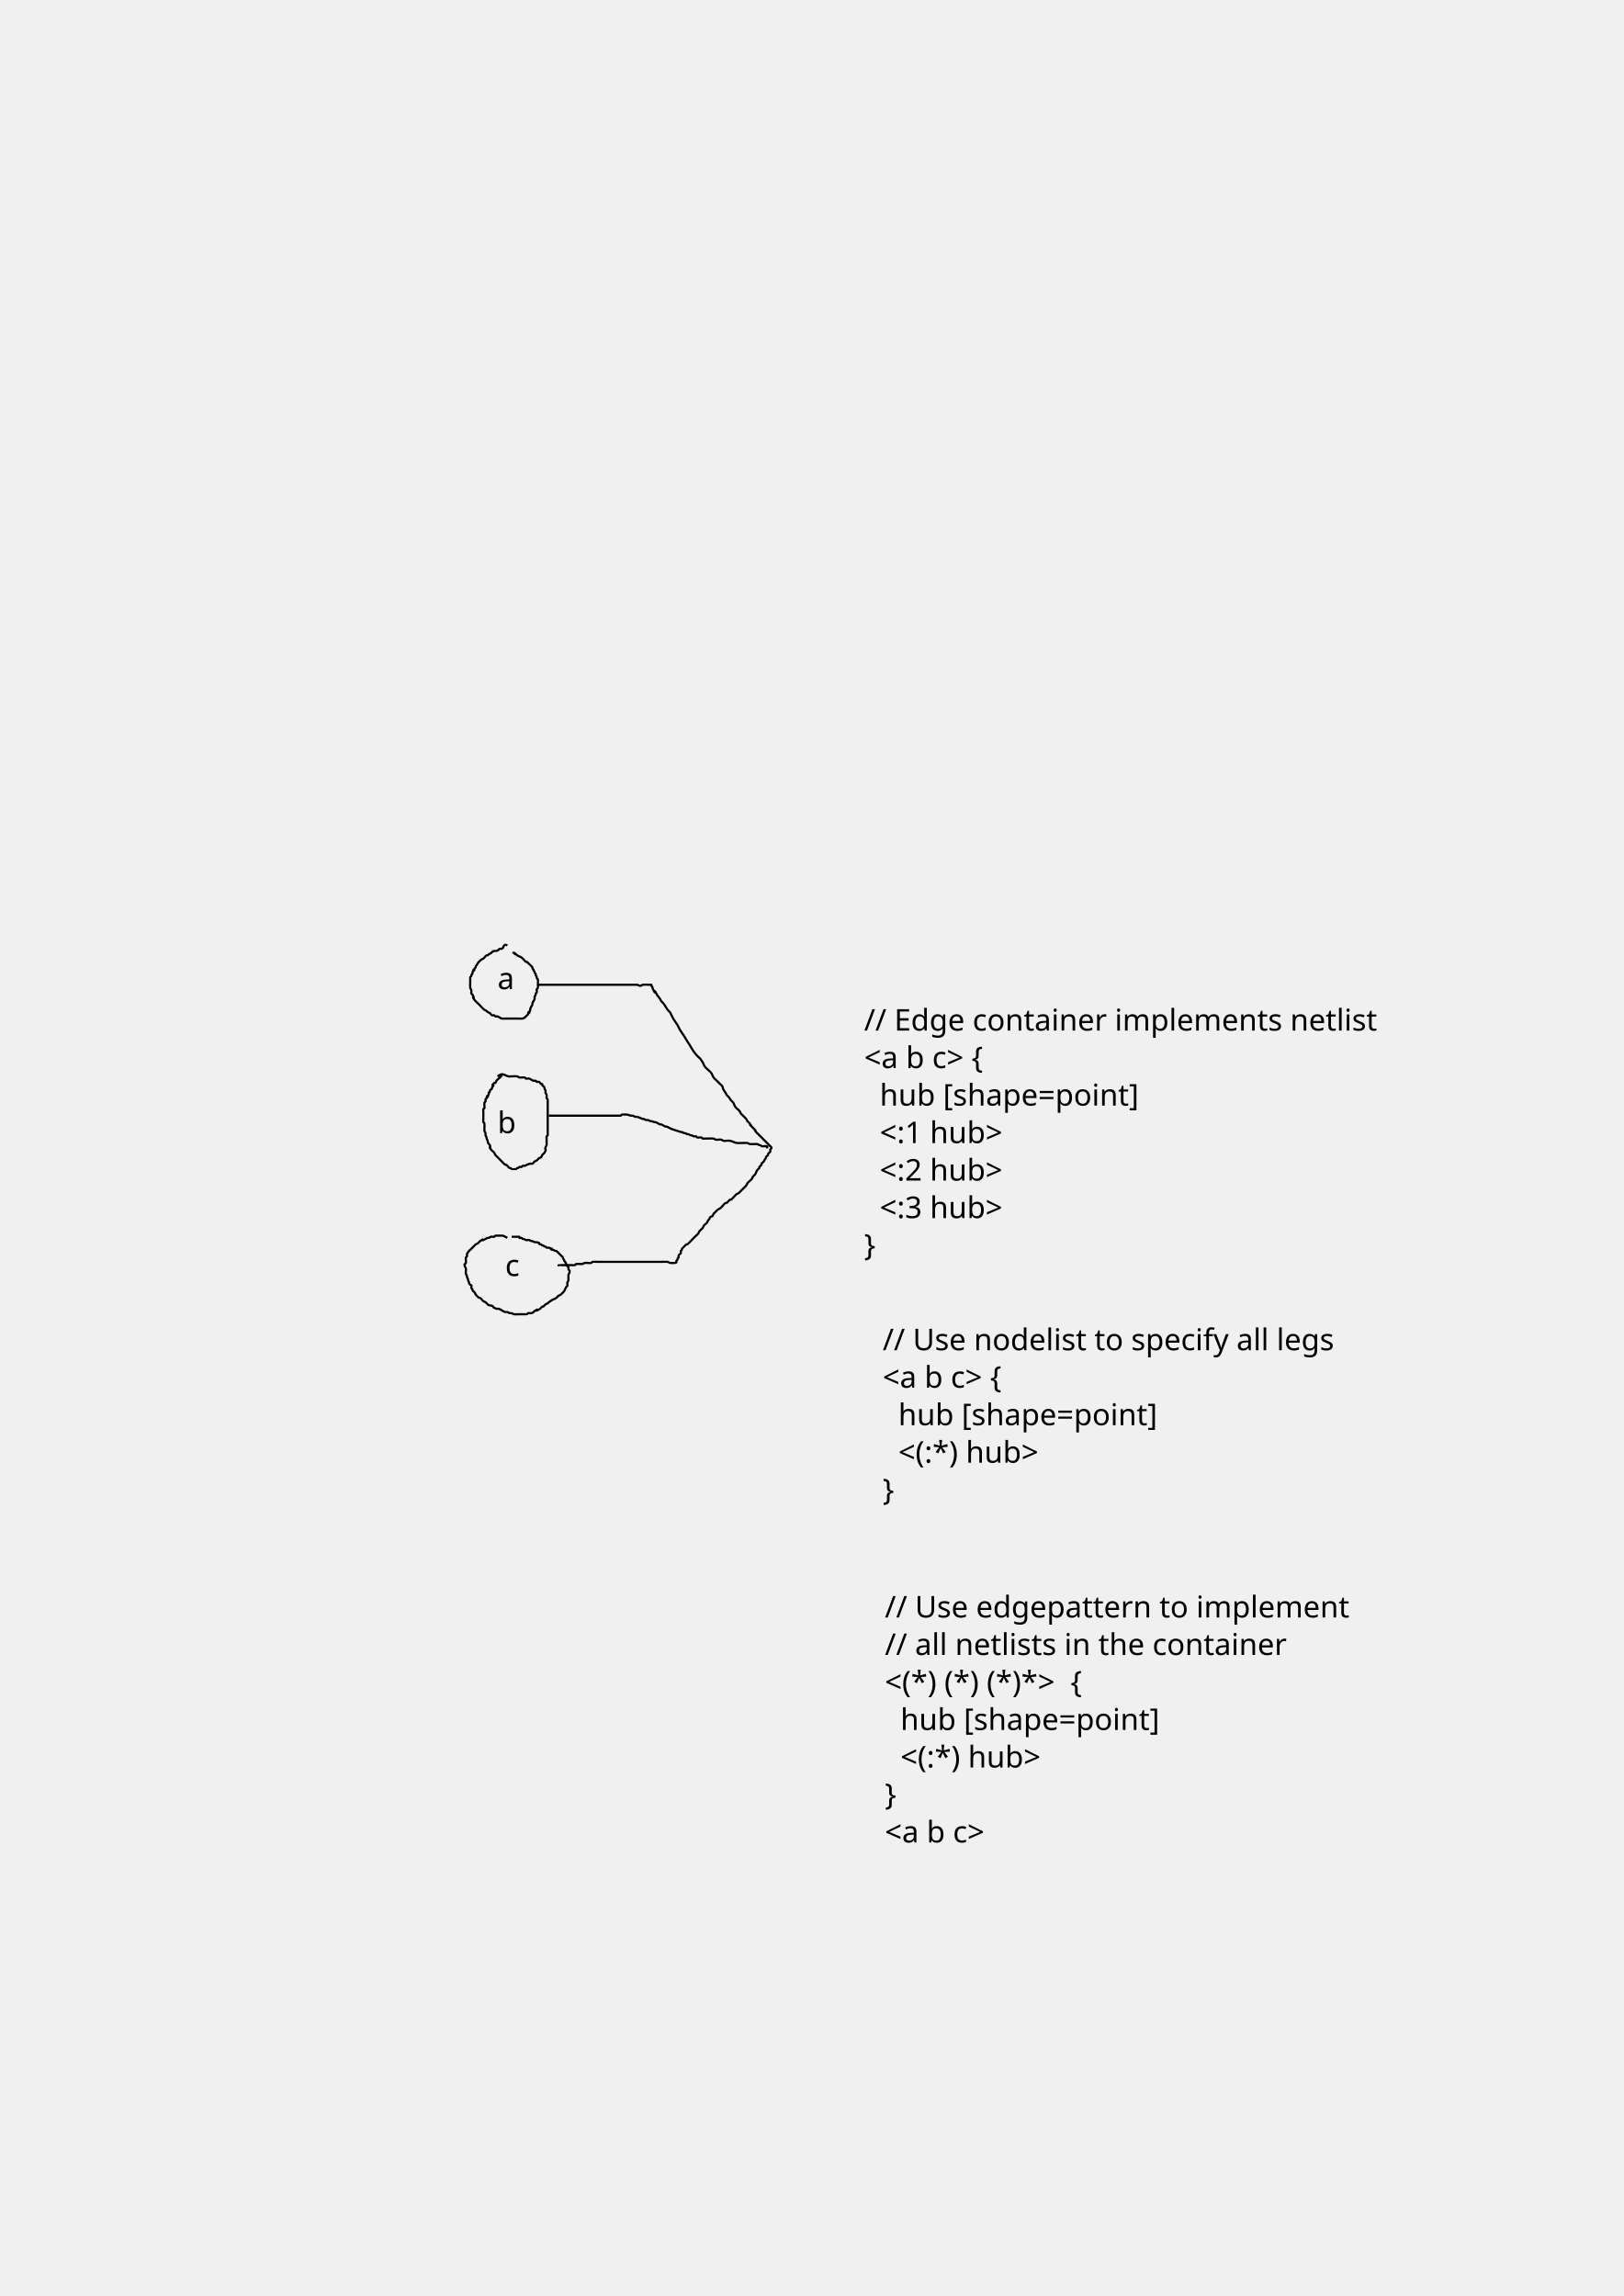
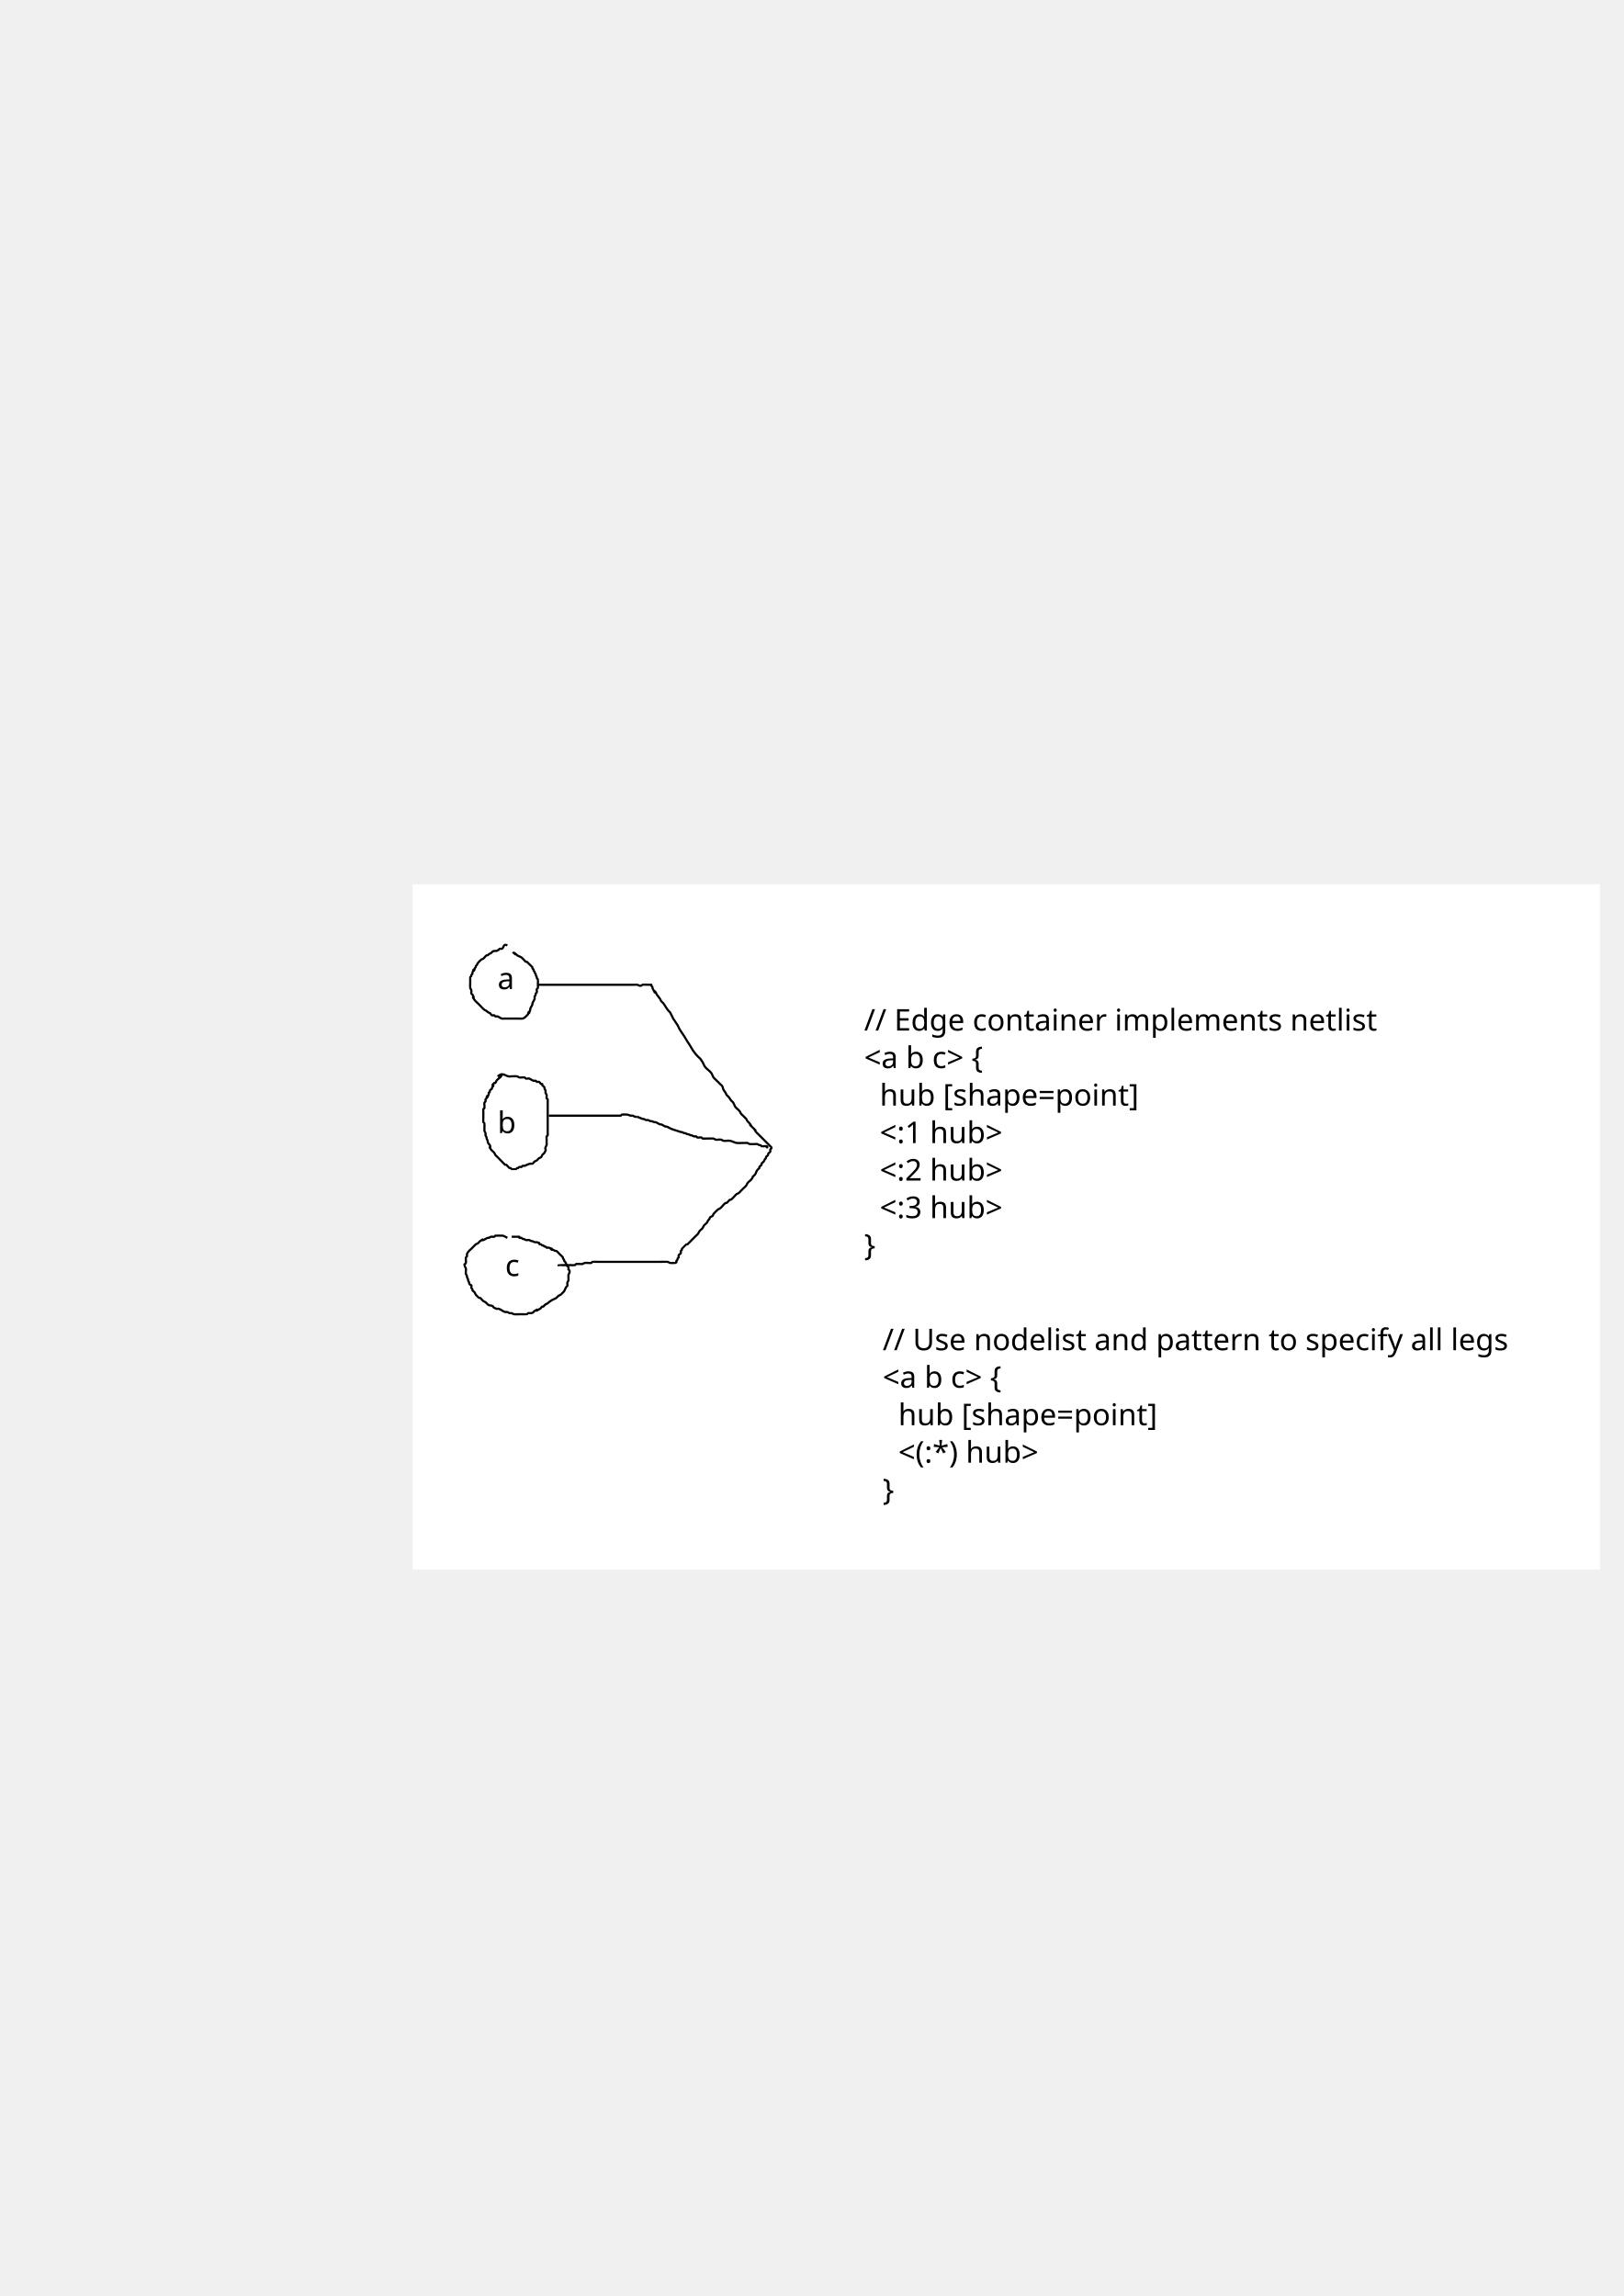
<svg xmlns="http://www.w3.org/2000/svg" width="210mm" height="297mm" viewBox="0 0 744.094 1052.362" id="svg2" version="1.1">
  <defs id="defs4" />
  <g id="layer1">
+     <rect style="fill:#ffffff;fill-rule:evenodd;stroke:none;stroke-width:0.906;stroke-linecap:butt;stroke-linejoin:miter;stroke-miterlimit:4;stroke-dasharray:none;stroke-opacity:1" id="rect3381" width="544.094" height="314.094" x="189.053" y="405.315" />
    <text xml:space="preserve" style="font-style:normal;font-weight:normal;font-size:13.75px;line-height:125%;font-family:sans-serif;letter-spacing:0px;word-spacing:0px;fill:#000000;fill-opacity:1;stroke:none;stroke-width:1px;stroke-linecap:butt;stroke-linejoin:miter;stroke-opacity:1" x="228" y="453.362" id="text3336">
      <tspan id="tspan3338" x="228" y="453.362">a</tspan>
    </text>
    <text xml:space="preserve" style="font-style:normal;font-weight:normal;font-size:13.75px;line-height:125%;font-family:sans-serif;letter-spacing:0px;word-spacing:0px;fill:#000000;fill-opacity:1;stroke:none;stroke-width:1px;stroke-linecap:butt;stroke-linejoin:miter;stroke-opacity:1" x="228" y="519.362" id="text3340">
      <tspan id="tspan3342" x="228" y="519.362">b</tspan>
    </text>
    <text xml:space="preserve" style="font-style:normal;font-weight:normal;font-size:13.75px;line-height:125%;font-family:sans-serif;letter-spacing:0px;word-spacing:0px;fill:#000000;fill-opacity:1;stroke:none;stroke-width:1px;stroke-linecap:butt;stroke-linejoin:miter;stroke-opacity:1" x="231.5" y="584.862" id="text3344">
      <tspan id="tspan3346" x="231.5" y="584.862">c</tspan>
    </text>
    <path style="fill:none;fill-rule:evenodd;stroke:#000000;stroke-width:1px;stroke-linecap:butt;stroke-linejoin:miter;stroke-opacity:1" d="m 232.5,433.362 c -1.878,-1.171 -1.578,1.193 -2.5,1.5 -0.316,0.105 -0.684,-0.105 -1,0 -0.224,0.074 -0.333,0.333 -0.5,0.5 -0.333,0.167 -0.638,0.41 -1,0.5 -0.323,0.081 -0.677,-0.081 -1,0 -1.45,0.363 -0.585,0.39 -1.5,1 -0.31,0.207 -0.69,0.293 -1,0.5 -0.196,0.131 -0.289,0.395 -0.5,0.5 -0.149,0.074 -0.351,-0.074 -0.5,0 -0.443,0.222 -1.045,1.197 -1.5,1.5 -0.31,0.207 -0.69,0.293 -1,0.5 -0.205,0.137 -1.363,1.295 -1.5,1.5 -0.207,0.31 -0.293,0.69 -0.5,1 -0.131,0.196 -0.395,0.289 -0.5,0.5 -0.074,0.149 0.074,0.351 0,0.5 -0.105,0.211 -0.395,0.289 -0.5,0.5 -0.074,0.149 0.074,0.351 0,0.5 -1.144,2.288 0.207,-2.122 -1,1.5 -0.053,0.158 0.074,0.351 0,0.5 -0.105,0.211 -0.395,0.289 -0.5,0.5 -0.074,0.149 0.074,0.351 0,0.5 -0.105,0.211 -0.395,0.289 -0.5,0.5 -0.076,0.152 0,1.275 0,1.5 0,0.561 -0.119,3.143 0,3.5 0.118,0.354 0.382,0.646 0.5,1 0.158,0.474 -0.158,1.026 0,1.5 0.074,0.224 0.369,0.304 0.5,0.5 0.207,0.31 0.382,0.646 0.5,1 0.496,1.488 -1.184,-1.026 0.5,1.5 0.312,0.468 1.68,1.68 2,2 0.57,0.571 1.878,2.033 2.5,2.5 0.298,0.224 0.69,0.293 1,0.5 0.196,0.131 0.304,0.369 0.5,0.5 0.31,0.207 0.69,0.293 1,0.5 0.392,0.261 0.553,0.851 1,1 0.316,0.105 0.684,-0.105 1,0 0.224,0.074 0.289,0.395 0.5,0.5 0.298,0.149 0.684,-0.105 1,0 0.707,0.236 1.277,0.819 2,1 0.323,0.081 0.667,0 1,0 1.167,0 2.333,0 3.5,0 1,0 2,0 3,0 0.17,0 1.729,0.09 2,0 0.354,-0.118 0.69,-0.293 1,-0.5 0.196,-0.131 0.333,-0.333 0.5,-0.5 0.333,-0.333 0.739,-0.608 1,-1 0.092,-0.139 -0.074,-0.351 0,-0.5 1.144,-2.288 -0.207,2.122 1,-1.5 0.053,-0.158 -0.053,-0.342 0,-0.5 0.236,-0.707 0.764,-1.293 1,-2 0.053,-0.158 -0.053,-0.342 0,-0.5 0.236,-0.707 0.764,-1.293 1,-2 0.105,-0.316 -0.105,-0.684 0,-1 0.118,-0.354 0.382,-0.646 0.5,-1 0.053,-0.158 -0.074,-0.351 0,-0.5 0.105,-0.211 0.395,-0.289 0.5,-0.5 0.2,-0.4 -0.2,-1.1 0,-1.5 0.105,-0.211 0.395,-0.289 0.5,-0.5 0.076,-0.152 0,-1.275 0,-1.5 0,-0.348 0.09,-2.319 0,-2.5 -0.105,-0.211 -0.395,-0.289 -0.5,-0.5 -0.074,-0.149 0.053,-0.342 0,-0.5 -0.118,-0.354 -0.382,-0.646 -0.5,-1 -0.053,-0.158 0.074,-0.351 0,-0.5 -0.105,-0.211 -0.395,-0.289 -0.5,-0.5 -0.074,-0.149 0.074,-0.351 0,-0.5 -0.105,-0.211 -0.395,-0.289 -0.5,-0.5 -0.074,-0.149 0.074,-0.351 0,-0.5 -0.105,-0.211 -0.395,-0.289 -0.5,-0.5 -0.074,-0.149 0.074,-0.351 0,-0.5 -0.134,-0.267 -1.237,-1.237 -1.5,-1.5 -0.167,-0.167 -0.333,-0.333 -0.5,-0.5 -0.167,-0.167 -0.289,-0.395 -0.5,-0.5 -0.149,-0.074 -0.351,0.074 -0.5,0 -0.211,-0.105 -0.333,-0.333 -0.5,-0.5 -0.391,-0.391 -1.069,-1.212 -1.5,-1.5 -0.62,-0.413 -1.38,-0.587 -2,-1 -0.196,-0.131 -0.289,-0.395 -0.5,-0.5 -0.149,-0.074 -0.382,0.118 -0.5,0 -0.118,-0.118 0.118,-0.382 0,-0.5 -0.118,-0.118 -0.351,0.074 -0.5,0 -0.211,-0.105 -0.333,-0.333 -0.5,-0.5" id="path3348" />
    <path style="fill:none;fill-rule:evenodd;stroke:#000000;stroke-width:1px;stroke-linecap:butt;stroke-linejoin:miter;stroke-opacity:1" d="m 230,492.362 c -0.037,1.35 -1.835,2.002 -2.5,3 -0.207,0.31 -0.236,0.736 -0.5,1 -0.118,0.118 -0.382,-0.118 -0.5,0 -1.951,1.951 0.116,0.269 -0.5,1.5 -0.105,0.211 -0.395,0.289 -0.5,0.5 -0.074,0.149 0.074,0.351 0,0.5 -0.211,0.422 -0.789,0.578 -1,1 -0.074,0.149 0.074,0.351 0,0.5 -1.138,1.138 -0.132,-0.104 -0.5,1 -1.207,3.622 0.144,-0.788 -1,1.5 -0.074,0.149 0.074,0.351 0,0.5 -0.105,0.211 -0.395,0.289 -0.5,0.5 -0.149,0.298 0.149,0.702 0,1 -0.105,0.211 -0.395,0.289 -0.5,0.5 -0.133,0.265 0.113,2.16 0,2.5 -0.074,0.224 -0.425,0.276 -0.5,0.5 -0.105,0.316 0,0.667 0,1 0,0.833 0,1.667 0,2.5 0,0.348 -0.09,2.319 0,2.5 0.105,0.211 0.395,0.289 0.5,0.5 0.066,0.131 0,1.739 0,2 0,0.333 0,0.667 0,1 0,0.167 -0.053,0.342 0,0.5 0.118,0.354 0.382,0.646 0.5,1 0.105,0.316 -0.105,0.684 0,1 0.118,0.354 0.382,0.646 0.5,1 0.053,0.158 -0.053,0.342 0,0.5 0.118,0.354 0.382,0.646 0.5,1 0.053,0.158 -0.053,0.342 0,0.5 0.118,0.354 0.293,0.69 0.5,1 0.131,0.196 0.425,0.276 0.5,0.5 0.722,2.165 -0.956,-0.184 0.5,2 0.392,0.588 1.076,0.934 1.5,1.5 0.224,0.298 0.293,0.69 0.5,1 0.131,0.196 0.333,0.333 0.5,0.5 0.5,0.5 1,1 1.5,1.5 0.402,0.402 2.067,2.211 2.5,2.5 0.139,0.092 0.351,-0.074 0.5,0 0.211,0.105 0.333,0.333 0.5,0.5 0.333,0.333 0.608,0.739 1,1 0.139,0.092 0.351,-0.074 0.5,0 0.211,0.105 0.289,0.395 0.5,0.5 0.043,0.021 1.957,0.021 2,0 0.211,-0.105 0.289,-0.395 0.5,-0.5 0.149,-0.074 0.351,0.074 0.5,0 0.211,-0.105 0.276,-0.425 0.5,-0.5 0.316,-0.105 0.684,0.105 1,0 0.224,-0.074 0.276,-0.425 0.5,-0.5 0.316,-0.105 0.667,0 1,0 0.333,-0.167 0.654,-0.362 1,-0.5 0.489,-0.196 0.983,-0.397 1.5,-0.5 0.327,-0.065 0.702,0.149 1,0 0.422,-0.211 0.623,-0.717 1,-1 0.298,-0.224 0.702,-0.276 1,-0.5 0.377,-0.283 0.623,-0.717 1,-1 0.298,-0.224 0.736,-0.236 1,-0.5 0.264,-0.264 0.276,-0.702 0.5,-1 0.283,-0.377 0.757,-0.596 1,-1 1.294,-2.157 0.064,-0.757 0.5,-2.5 0.09,-0.362 0.41,-0.638 0.5,-1 0.081,-0.323 0,-0.667 0,-1 0,-0.333 0,-0.667 0,-1 0,-0.333 0,-0.667 0,-1 0,-0.333 -0.105,-0.684 0,-1 0.074,-0.224 0.425,-0.276 0.5,-0.5 0.105,-0.316 0,-0.667 0,-1 0,-0.833 0,-1.667 0,-2.5 0,-2 0,-4 0,-6 0,-1.667 0,-3.333 0,-5 0,-0.119 0.056,-1.888 0,-2 -0.105,-0.211 -0.425,-0.276 -0.5,-0.5 -0.158,-0.474 0.158,-1.026 0,-1.5 -0.118,-0.354 -0.382,-0.646 -0.5,-1 -0.105,-0.316 0.105,-0.684 0,-1 -0.118,-0.354 -0.382,-0.646 -0.5,-1 -0.053,-0.158 0.074,-0.351 0,-0.5 -0.211,-0.422 -0.789,-0.578 -1,-1 -0.074,-0.149 0.118,-0.382 0,-0.5 -0.118,-0.118 -0.351,0.074 -0.5,0 -0.422,-0.211 -0.553,-0.851 -1,-1 -0.316,-0.105 -0.684,0.105 -1,0 -0.224,-0.074 -0.276,-0.425 -0.5,-0.5 -0.316,-0.105 -0.677,0.081 -1,0 -0.723,-0.181 -1.293,-0.764 -2,-1 -0.474,-0.158 -1.026,0.158 -1.5,0 -0.224,-0.074 -0.289,-0.395 -0.5,-0.5 -0.298,-0.149 -2.079,0.14 -2.5,0 -0.354,-0.118 -0.632,-0.439 -1,-0.5 -0.986,-0.164 -2,0 -3,0 -0.333,0 -0.677,0.081 -1,0 -1.023,-0.256 -1.946,-1 -3,-1 -0.745,0 -1.333,0.667 -2,1" id="path3350" />
    <path style="fill:none;fill-rule:evenodd;stroke:#000000;stroke-width:1px;stroke-linecap:butt;stroke-linejoin:miter;stroke-opacity:1" d="m 232.5,567.362 c -0.667,-0.333 -1.293,-0.764 -2,-1 -0.14,-0.046 -3.476,-0.008 -3.5,0 -0.224,0.074 -0.276,0.425 -0.5,0.5 -0.474,0.158 -1.026,-0.158 -1.5,0 -0.354,0.118 -0.646,0.382 -1,0.5 -0.158,0.053 -0.342,-0.053 -0.5,0 -0.707,0.236 -1.293,0.764 -2,1 -1.488,0.496 1.026,-1.184 -1.5,0.5 -0.392,0.261 -0.608,0.739 -1,1 -0.31,0.207 -0.69,0.293 -1,0.5 -0.196,0.131 -0.333,0.333 -0.5,0.5 -0.5,0.5 -1,1 -1.5,1.5 -0.391,0.391 -1.212,1.069 -1.5,1.5 -0.575,0.862 -0.5,0.756 -0.5,1.5 0,0.167 0.074,0.351 0,0.5 -0.105,0.211 -0.395,0.289 -0.5,0.5 -0.159,0.317 0.162,2.175 0,2.5 -0.467,0.935 -0.879,-0.017 -0.5,1.5 0.09,0.362 0.382,0.646 0.5,1 0.162,0.485 -0.162,2.015 0,2.5 0.118,0.354 0.382,0.646 0.5,1 0.053,0.158 -0.053,0.342 0,0.5 0.118,0.354 0.382,0.646 0.5,1 0.053,0.158 -0.053,0.342 0,0.5 0.118,0.354 0.382,0.646 0.5,1 0.053,0.158 -0.074,0.351 0,0.5 0.105,0.211 0.369,0.304 0.5,0.5 1.102,0.252 0.264,1.029 0.5,1.5 0.105,0.211 0.395,0.289 0.5,0.5 0.074,0.149 -0.074,0.351 0,0.5 0.211,0.422 0.739,0.608 1,1 0.207,0.31 0.293,0.69 0.5,1 0.141,0.212 1.293,1.397 1.5,1.5 0.149,0.074 0.351,-0.074 0.5,0 0.443,0.222 1.045,1.197 1.5,1.5 0.31,0.207 0.69,0.293 1,0.5 0.196,0.131 0.333,0.333 0.5,0.5 0.572,0.572 0.592,0.697 1.5,1 0.158,0.053 0.342,-0.053 0.5,0 2.184,0.728 -0.353,0.359 2.5,1.5 0.309,0.124 0.677,-0.081 1,0 0.993,0.248 2.007,1.252 3,1.5 0.323,0.081 0.677,-0.081 1,0 0.362,0.09 0.638,0.41 1,0.5 0.323,0.081 0.667,0 1,0 0.333,0.167 0.646,0.382 1,0.5 0.331,0.11 2.964,0 3.5,0 0.447,0 2.341,0.08 2.5,0 0.211,-0.105 0.289,-0.395 0.5,-0.5 0.149,-0.074 0.333,0 0.5,0 0.333,0 0.677,0.081 1,0 1.45,-0.363 0.585,-0.39 1.5,-1 3.036,-2.024 -1.566,1.439 2.5,-1 0.404,-0.243 0.608,-0.739 1,-1 0.139,-0.092 0.333,0 0.5,0 0.333,-0.333 0.623,-0.717 1,-1 0.298,-0.224 0.69,-0.293 1,-0.5 0.196,-0.131 0.333,-0.333 0.5,-0.5 0.5,-0.333 0.985,-0.691 1.5,-1 0.639,-0.383 1.404,-0.553 2,-1 2.163,-2.163 -0.132,-0.078 2,-1.5 0.205,-0.137 1.363,-1.295 1.5,-1.5 0.413,-0.62 0.587,-1.38 1,-2 0.131,-0.196 0.425,-0.276 0.5,-0.5 0.158,-0.474 -0.158,-1.026 0,-1.5 0.118,-0.354 0.41,-0.638 0.5,-1 0.081,-0.323 0,-0.667 0,-1 0,-0.333 0,-0.667 0,-1 0,-0.167 -0.053,-0.342 0,-0.5 0.575,-1.724 0.5,-0.37 0.5,-1.5 0,-0.167 0.074,-0.351 0,-0.5 -0.105,-0.211 -0.333,-0.333 -0.5,-0.5 0,-0.333 0.105,-0.684 0,-1 -0.074,-0.224 -0.369,-0.304 -0.5,-0.5 -0.413,-0.62 -0.587,-1.38 -1,-2 -0.131,-0.196 -0.395,-0.289 -0.5,-0.5 -0.074,-0.149 0.074,-0.351 0,-0.5 -0.105,-0.211 -0.395,-0.289 -0.5,-0.5 -0.074,-0.149 0.074,-0.351 0,-0.5 -0.134,-0.267 -1.237,-1.237 -1.5,-1.5 -0.263,-0.263 -1.233,-1.366 -1.5,-1.5 -0.149,-0.074 -0.342,0.053 -0.5,0 -0.354,-0.118 -0.646,-0.382 -1,-0.5 -0.158,-0.053 -0.351,0.074 -0.5,0 -2.288,-1.144 2.122,0.207 -1.5,-1 -0.316,-0.105 -0.702,0.149 -1,0 -0.211,-0.105 -0.289,-0.395 -0.5,-0.5 -0.149,-0.074 -0.351,0.074 -0.5,0 -0.211,-0.105 -0.289,-0.395 -0.5,-0.5 -0.149,-0.074 -0.351,0.074 -0.5,0 -0.211,-0.105 -0.289,-0.395 -0.5,-0.5 -0.149,-0.074 -0.351,0.074 -0.5,0 -1.525,-0.762 0.914,-0.396 -1.5,-1 -0.323,-0.081 -0.677,0.081 -1,0 -0.362,-0.09 -0.646,-0.382 -1,-0.5 -0.158,-0.053 -0.342,0.053 -0.5,0 -0.354,-0.118 -0.638,-0.41 -1,-0.5 -0.485,-0.121 -1.026,0.158 -1.5,0 -0.354,-0.118 -0.646,-0.382 -1,-0.5 -0.158,-0.053 -0.351,0.074 -0.5,0 -0.211,-0.105 -0.289,-0.395 -0.5,-0.5 -0.298,-0.149 -0.764,0.236 -1,0 -0.118,-0.118 0.118,-0.382 0,-0.5 -0.118,-0.118 -0.333,0 -0.5,0 -1,0 -2,0 -3,0" id="path3352" />
    <path style="fill:none;fill-rule:evenodd;stroke:#000000;stroke-width:1px;stroke-linecap:butt;stroke-linejoin:miter;stroke-opacity:1" d="m 246.5,451.362 c 11.667,0 23.333,0 35,0 2.333,0 4.667,0 7,0 0.667,0 1.333,0 2,0 0.5,0 1.007,-0.082 1.5,0 0.52,0.087 0.973,0.5 1.5,0.5 0.373,0 0.635,-0.427 1,-0.5 0.656,-0.131 2.205,0 3,0 0.167,0 0.333,0 0.5,0 0.167,0 0.382,-0.118 0.5,0 0.118,0.118 -0.074,0.351 0,0.5 0.105,0.211 0.395,0.289 0.5,0.5 0.074,0.149 -0.074,0.351 0,0.5 2.358,4.716 0.094,-0.109 1.5,2 0.207,0.31 0.293,0.69 0.5,1 0.462,0.693 1.038,1.307 1.5,2 0.207,0.31 0.276,0.702 0.5,1 0.283,0.377 0.706,0.632 1,1 0.751,0.938 1.249,2.062 2,3 1.685,2.106 0.456,-0.088 1.5,2 0.333,0.667 0.63,1.353 1,2 0.596,1.044 1.404,1.957 2,3 0.37,0.647 0.63,1.353 1,2 0.596,1.044 1.363,1.981 2,3 0.515,0.824 0.985,1.676 1.5,2.5 0.318,0.51 0.682,0.99 1,1.5 0.515,0.824 0.961,1.691 1.5,2.5 0.462,0.693 0.958,1.367 1.5,2 1.888,2.203 1.313,0.801 3,3.5 0.395,0.632 0.567,1.393 1,2 0.822,1.151 2.178,1.849 3,3 0.433,0.607 0.587,1.38 1,2 0.261,0.392 0.667,0.667 1,1 0.667,0.667 1.333,1.333 2,2 0.333,0.333 0.757,0.596 1,1 0.271,0.452 0.264,1.029 0.5,1.5 0.269,0.537 0.691,0.985 1,1.5 0.192,0.32 0.276,0.702 0.5,1 0.283,0.377 0.706,0.632 1,1 0.375,0.469 0.639,1.019 1,1.5 0.283,0.377 0.739,0.608 1,1 0.413,0.62 0.553,1.404 1,2 0.566,0.754 1.434,1.246 2,2 0.224,0.298 0.276,0.702 0.5,1 0.283,0.377 0.667,0.667 1,1 0.333,0.333 0.667,0.667 1,1 0.167,0.167 0.369,0.304 0.5,0.5 0.207,0.31 0.276,0.702 0.5,1 0.283,0.377 0.717,0.623 1,1 2.132,2.843 -1.562,-1.062 1.5,2 3.062,3.062 -0.632,-0.843 1.5,2 0.283,0.377 0.667,0.667 1,1 0.833,0.833 1.667,1.667 2.5,2.5 0.667,0.667 1.333,1.333 2,2 0.333,0.333 0.667,0.667 1,1 0.167,0.167 0.395,0.289 0.5,0.5 0.293,0.586 -0.297,0.593 -0.5,1 -0.149,0.298 0.149,0.702 0,1 -0.211,0.422 -0.789,0.578 -1,1 -0.074,0.149 0.074,0.351 0,0.5 -0.211,0.422 -0.789,0.578 -1,1 -0.074,0.149 0.074,0.351 0,0.5 -0.105,0.211 -0.369,0.304 -0.5,0.5 -0.207,0.31 -0.276,0.702 -0.5,1 -0.283,0.377 -0.739,0.608 -1,1 -0.092,0.139 0.092,0.361 0,0.5 -0.261,0.392 -0.739,0.608 -1,1 -0.092,0.139 0,0.333 0,0.5 -0.333,0.333 -0.717,0.623 -1,1 -0.447,0.596 -0.553,1.404 -1,2 -2.163,2.163 -0.078,-0.132 -1.5,2 -0.49,0.736 -1.51,1.264 -2,2 -0.207,0.31 -0.293,0.69 -0.5,1 -0.261,0.392 -0.667,0.667 -1,1 -0.5,0.5 -1,1 -1.5,1.5 -0.333,0.333 -0.608,0.739 -1,1 -0.31,0.207 -0.69,0.293 -1,0.5 -0.196,0.131 -0.333,0.333 -0.5,0.5 -0.544,0.544 -1.441,1.627 -2,2 -0.139,0.092 -0.351,-0.074 -0.5,0 -0.211,0.105 -0.333,0.333 -0.5,0.5 -0.333,0.333 -0.608,0.739 -1,1 -0.139,0.092 -0.361,-0.092 -0.5,0 -0.887,0.592 -1.634,1.851 -2.5,2.5 -0.298,0.224 -0.69,0.293 -1,0.5 -0.267,0.178 -1.963,1.951 -2,2 -0.224,0.298 -0.236,0.736 -0.5,1 -0.264,0.264 -0.736,0.236 -1,0.5 -0.264,0.264 -0.293,0.69 -0.5,1 -0.131,0.196 -0.369,0.304 -0.5,0.5 -0.207,0.31 -0.276,0.702 -0.5,1 -0.424,0.566 -1.108,0.912 -1.5,1.5 -0.207,0.31 -0.293,0.69 -0.5,1 -0.385,0.577 -1.115,0.923 -1.5,1.5 -0.207,0.31 -0.293,0.69 -0.5,1 -0.261,0.392 -0.667,0.667 -1,1 -0.667,0.667 -1.333,1.333 -2,2 -0.294,0.294 -1.768,1.884 -2,2 -0.149,0.074 -0.351,-0.074 -0.5,0 -0.096,0.048 -1.952,1.904 -2,2 -0.074,0.149 0.074,0.351 0,0.5 -0.105,0.211 -0.395,0.289 -0.5,0.5 -0.149,0.298 0.149,0.702 0,1 -0.211,0.422 -0.789,0.578 -1,1 -0.149,0.298 0.149,0.702 0,1 -0.105,0.211 -0.395,0.289 -0.5,0.5 -0.074,0.149 0.074,0.351 0,0.5 -0.105,0.211 -0.395,0.289 -0.5,0.5 -0.345,0.69 0.606,0.447 -0.5,1 -0.103,0.051 -2.352,0.05 -2.5,0 -0.354,-0.118 -0.638,-0.41 -1,-0.5 -0.338,-0.085 -3.178,0 -3.5,0 -2,0 -4,0 -6,0 -5.833,0 -11.667,0 -17.5,0 -1.667,0 -3.333,0 -5,0 -0.279,0 -2.271,-0.076 -2.5,0 -0.224,0.074 -0.289,0.395 -0.5,0.5 -0.324,0.162 -2.529,-0.157 -3,0 -1.724,0.575 -0.37,0.5 -1.5,0.5 -0.471,0 -2.216,-0.095 -2.5,0 -0.224,0.074 -0.276,0.425 -0.5,0.5 -0.269,0.09 -1.577,0 -2,0 -1.333,0 -2.667,0 -4,0 -0.121,0 -1.484,-0.016 -1.5,0 -0.118,0.118 0,0.333 0,0.5" id="path3354" />
    <path style="fill:none;fill-rule:evenodd;stroke:#000000;stroke-width:1px;stroke-linecap:butt;stroke-linejoin:miter;stroke-opacity:1" d="m 251.5,511.362 c 9.667,0 19.333,0 29,0 1,0 2,0 3,0 0.167,0 0.333,0 0.5,0 0.167,0 0.351,0.074 0.5,0 0.211,-0.105 0.276,-0.425 0.5,-0.5 0.105,-0.035 2.24,-0.065 2.5,0 0.511,0.128 0.983,0.397 1.5,0.5 0.327,0.065 0.677,-0.081 1,0 0.362,0.09 0.646,0.382 1,0.5 0.316,0.105 0.667,0 1,0" id="path3356" />
    <path style="fill:none;fill-rule:evenodd;stroke:#000000;stroke-width:1px;stroke-linecap:butt;stroke-linejoin:miter;stroke-opacity:1" d="m 292,511.862 c 0.833,0.333 1.667,0.667 2.5,1 0.167,0 0.342,-0.053 0.5,0 0.354,0.118 0.638,0.41 1,0.5 0.323,0.081 0.677,-0.081 1,0 0.362,0.09 0.646,0.382 1,0.5 0.158,0.053 0.338,-0.04 0.5,0 0.511,0.128 0.989,0.372 1.5,0.5 0.162,0.04 0.342,-0.053 0.5,0 0.707,0.236 1.293,0.764 2,1 0.158,0.053 0.342,-0.053 0.5,0 0.707,0.236 1.293,0.764 2,1 0.158,0.053 0.342,-0.053 0.5,0 0.707,0.236 1.308,0.723 2,1 0.979,0.391 2,0.667 3,1 0.5,0.167 0.989,0.372 1.5,0.5 0.162,0.04 0.342,-0.053 0.5,0 0.354,0.118 0.646,0.382 1,0.5 0.158,0.053 0.342,-0.053 0.5,0 0.354,0.118 0.646,0.382 1,0.5 0.158,0.053 0.342,-0.053 0.5,0 0.354,0.118 0.646,0.382 1,0.5 0.158,0.053 0.342,-0.053 0.5,0 0.354,0.118 0.638,0.41 1,0.5 0.323,0.081 0.684,-0.105 1,0 0.224,0.074 0.289,0.395 0.5,0.5 0.314,0.157 1.686,-0.157 2,0 0.211,0.105 0.289,0.395 0.5,0.5 0.149,0.074 0.333,0 0.5,0 0.167,0 0.333,0 0.5,0 0.593,0 3.515,-0.097 4,0 0.365,0.073 0.635,0.427 1,0.5 0.817,0.163 1.692,-0.202 2.5,0 0.362,0.09 0.635,0.427 1,0.5 0.981,0.196 2.014,-0.164 3,0 1.04,0.173 1.966,0.793 3,1 0.541,0.108 2.966,0 3.5,0 0.333,0 0.667,0 1,0 0.167,0 0.342,-0.053 0.5,0 0.354,0.118 0.646,0.382 1,0.5 0.298,0.099 2.516,0 3,0 0.167,0 0.342,-0.053 0.5,0 0.354,0.118 0.646,0.382 1,0.5 0.158,0.053 0.351,-0.074 0.5,0 0.211,0.105 0.289,0.395 0.5,0.5 0.345,0.173 2.324,-0.175 2.5,0 0.667,0.667 -0.833,0.5 0.5,0.5" id="path3360" />
    <text xml:space="preserve" style="font-style:normal;font-weight:normal;font-size:13.75px;line-height:125%;font-family:sans-serif;letter-spacing:0px;word-spacing:0px;fill:#000000;fill-opacity:1;stroke:none;stroke-width:1px;stroke-linecap:butt;stroke-linejoin:miter;stroke-opacity:1" x="396" y="472.362" id="text3362">
      <tspan x="396" y="472.362" id="tspan3428">// Edge container implements netlist </tspan>
      <tspan x="396" y="489.55" id="tspan3432">&lt;a b c&gt; {</tspan>
      <tspan x="396" y="506.737" id="tspan3376">  hub [shape=point]</tspan>
      <tspan x="396" y="523.925" id="tspan3378">  &lt;:1 hub&gt;</tspan>
      <tspan x="396" y="541.112" id="tspan3380">  &lt;:2 hub&gt;</tspan>
      <tspan x="396" y="558.3" id="tspan3382">  &lt;:3 hub&gt;</tspan>
      <tspan x="396" y="575.487" id="tspan3392">}</tspan>
      <tspan x="396" y="592.675" id="tspan3366" />
    </text>
    <text xml:space="preserve" style="font-style:normal;font-weight:normal;font-size:13.75px;line-height:125%;font-family:sans-serif;letter-spacing:0px;word-spacing:0px;fill:#000000;fill-opacity:1;stroke:none;stroke-width:1px;stroke-linecap:butt;stroke-linejoin:miter;stroke-opacity:1" x="465.5" y="471.862" id="text3368">
      <tspan x="465.5" y="471.862" id="tspan3372" />
    </text>
    <text xml:space="preserve" style="font-style:normal;font-weight:normal;font-size:13.75px;line-height:125%;font-family:sans-serif;letter-spacing:0px;word-spacing:0px;fill:#000000;fill-opacity:1;stroke:none;stroke-width:1px;stroke-linecap:butt;stroke-linejoin:miter;stroke-opacity:1" x="474.5" y="540.362" id="text3384">
      <tspan x="474.5" y="540.362" id="tspan3388" />
    </text>
    <text xml:space="preserve" style="font-style:normal;font-weight:normal;font-size:13.75px;line-height:125%;font-family:sans-serif;letter-spacing:0px;word-spacing:0px;fill:#000000;fill-opacity:1;stroke:none;stroke-width:1px;stroke-linecap:butt;stroke-linejoin:miter;stroke-opacity:1" x="404.5" y="618.862" id="text3404">
-       <tspan id="tspan3406" x="404.5" y="618.862">// Use nodelist to specify all legs</tspan>
+       <tspan id="tspan3406" x="404.5" y="618.862">// Use nodelist and pattern to specify all legs</tspan>
      <tspan x="404.5" y="636.05" id="tspan3370">&lt;a b c&gt; {</tspan>
      <tspan x="404.5" y="653.237" id="tspan3408">  hub [shape=point]</tspan>
      <tspan x="404.5" y="670.425" id="tspan3410">  &lt;(:*) hub&gt;</tspan>
      <tspan x="404.5" y="687.612" id="tspan3412">}</tspan>
    </text>
-     <text xml:space="preserve" style="font-style:normal;font-weight:normal;font-size:13.75px;line-height:125%;font-family:sans-serif;letter-spacing:0px;word-spacing:0px;fill:#000000;fill-opacity:1;stroke:none;stroke-width:1px;stroke-linecap:butt;stroke-linejoin:miter;stroke-opacity:1" x="405.5" y="741.362" id="text3414">
-       <tspan id="tspan3416" x="405.5" y="741.362">// Use edgepattern to implement</tspan>
-       <tspan x="405.5" y="758.55" id="tspan3373">// all netlists in the container</tspan>
-       <tspan x="405.5" y="775.737" id="tspan3375">&lt;(*) (*) (*)*&gt;  {</tspan>
-       <tspan x="405.5" y="792.925" id="tspan3420">  hub [shape=point]</tspan>
-       <tspan x="405.5" y="810.112" id="tspan3422">  &lt;(:*) hub&gt;</tspan>
-       <tspan x="405.5" y="827.3" id="tspan3424">}</tspan>
-       <tspan x="405.5" y="844.487" id="tspan3426">&lt;a b c&gt;</tspan>
-       <tspan x="405.5" y="861.675" id="tspan3418" />
-     </text>
  </g>
</svg>
